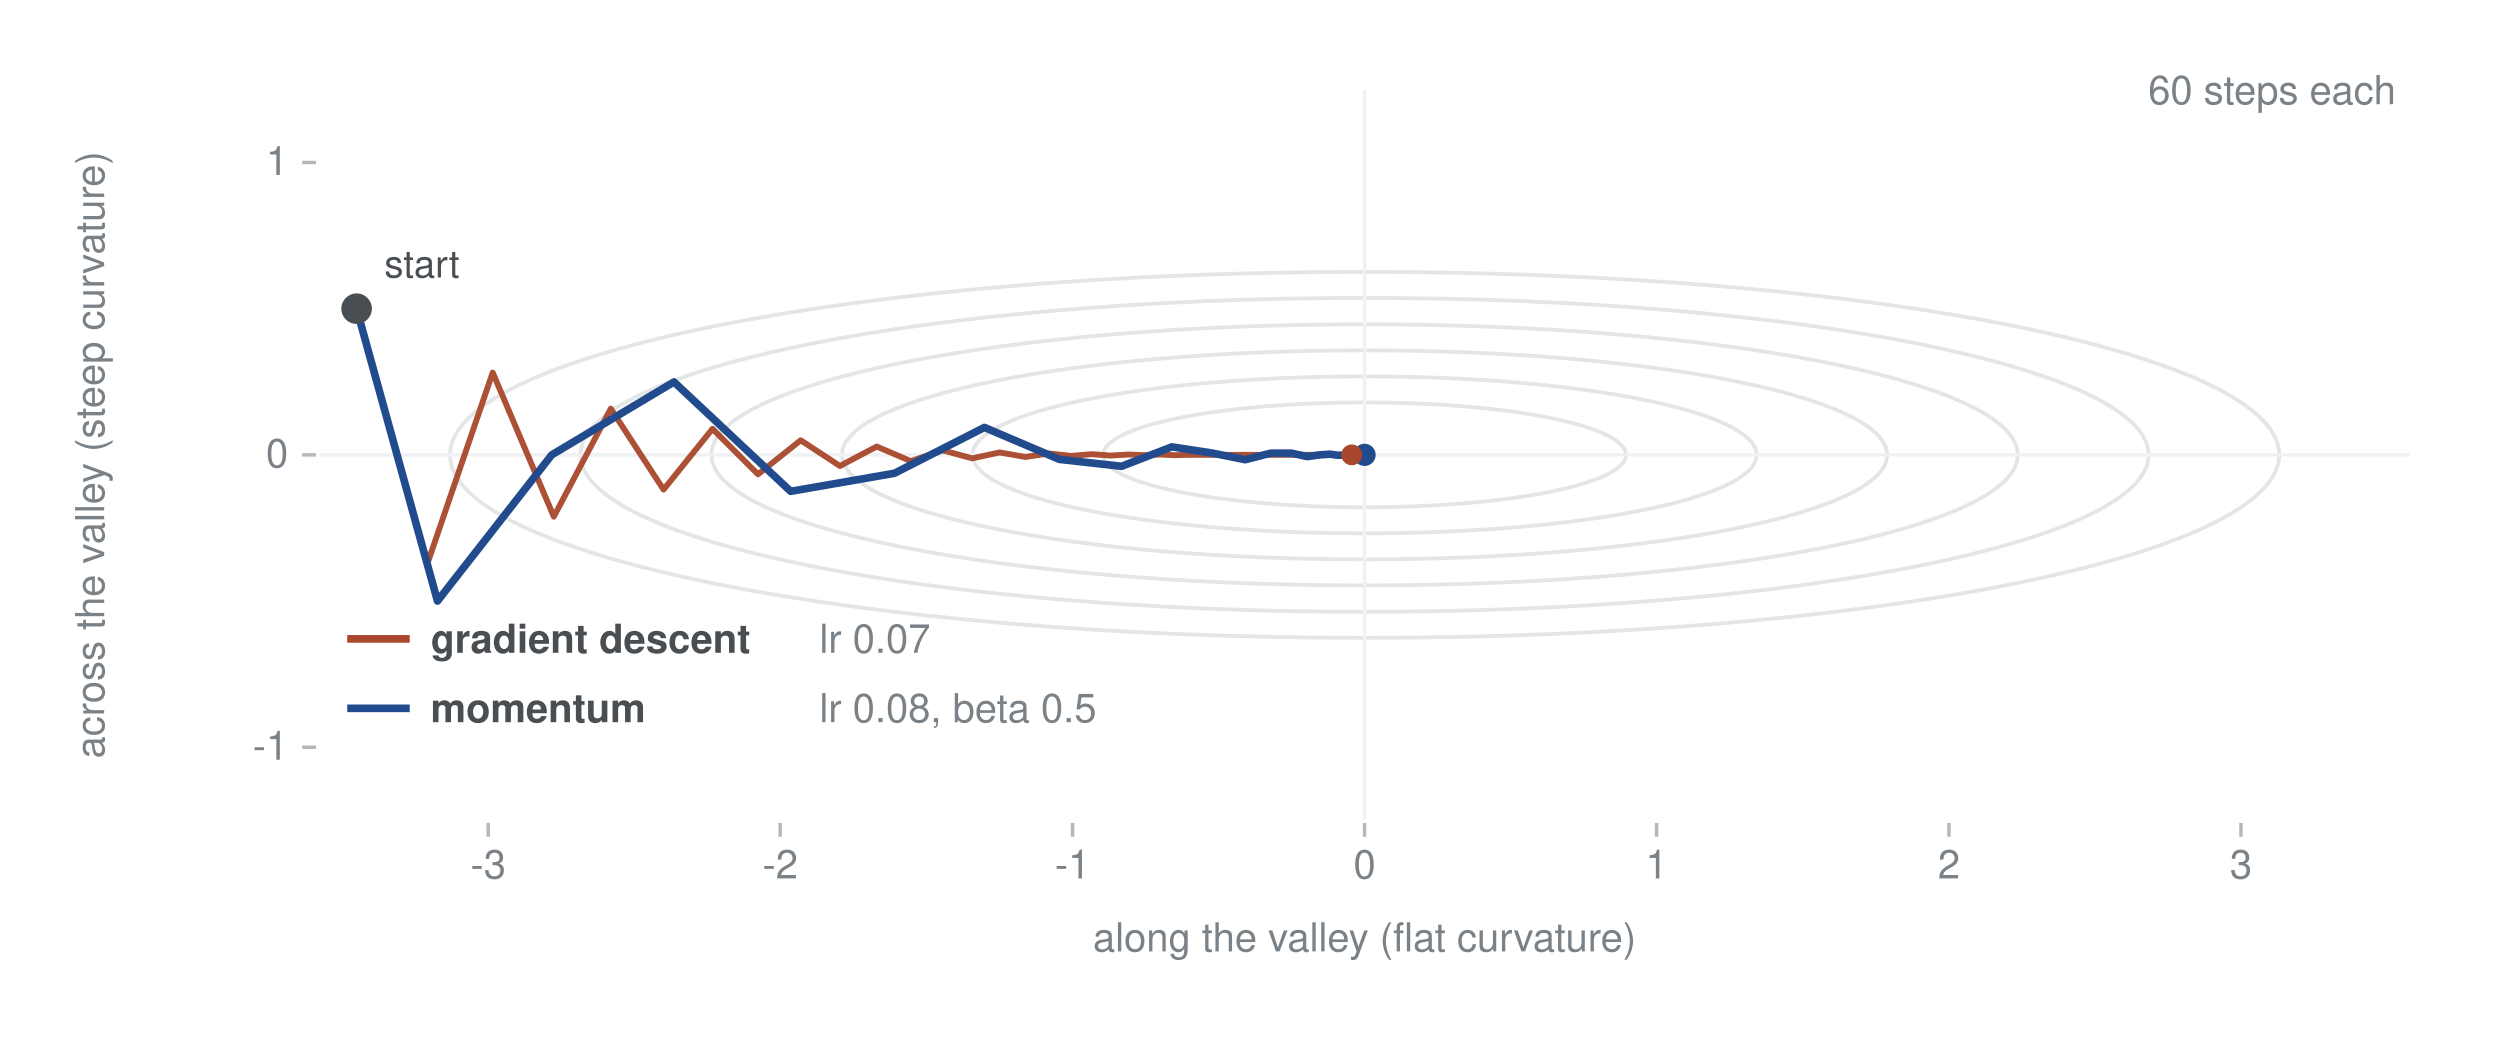
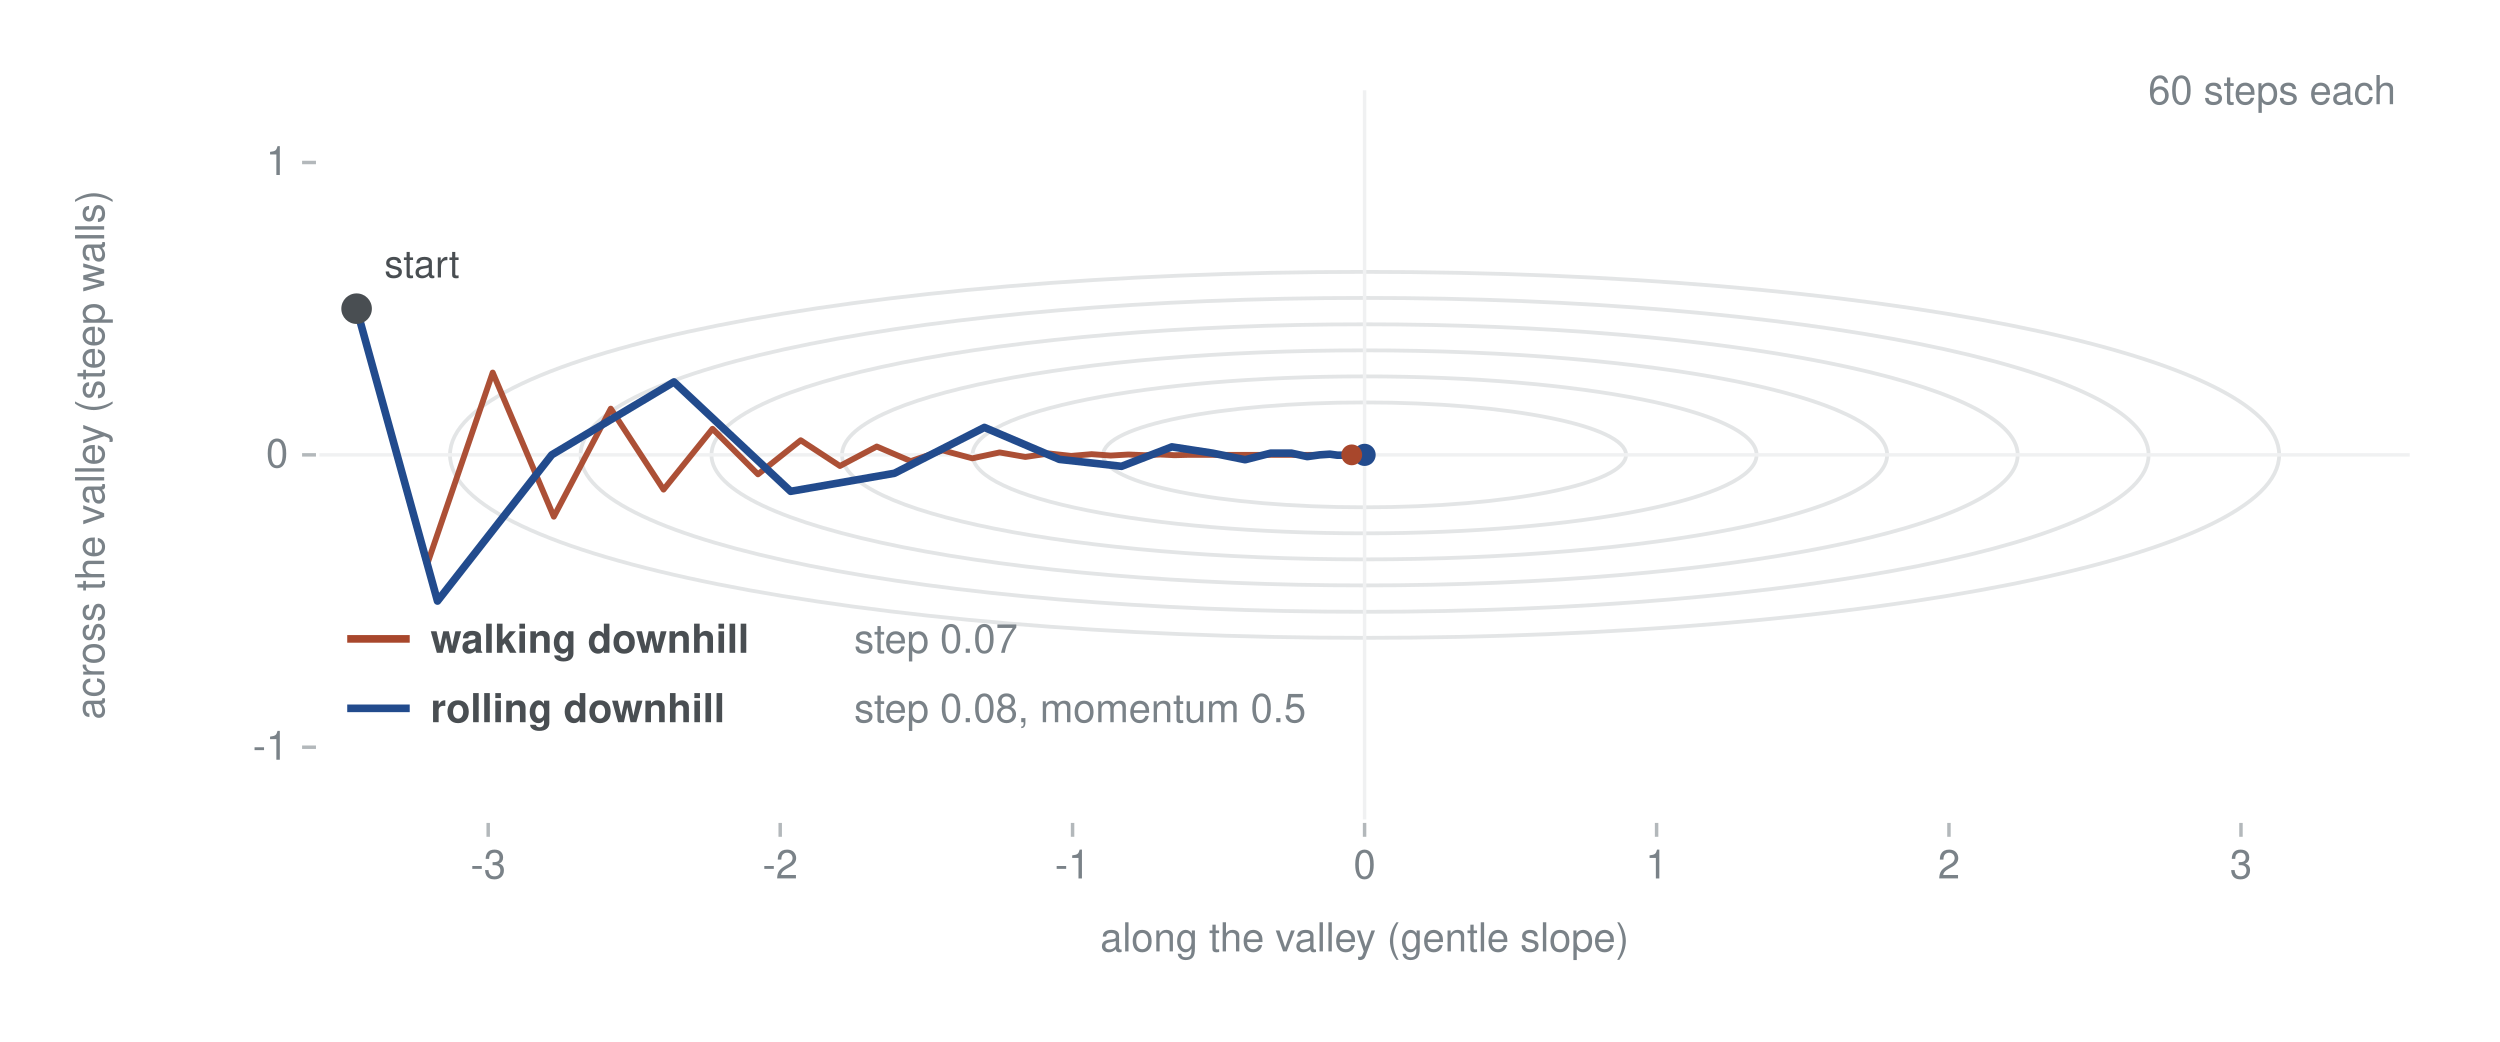
<svg xmlns="http://www.w3.org/2000/svg" viewBox="0 0 720 300" width="720" height="300" role="img" aria-labelledby="t d">
  <style>text{font-family:'Trebuchet MS', Helvetica, Arial, sans-serif;}</style>
  <ellipse cx="393.0" cy="131.0" rx="75.3" ry="15.1" fill="none" stroke="#e3e5e6" stroke-width="1.1" />
  <ellipse cx="393.0" cy="131.0" rx="112.9" ry="22.6" fill="none" stroke="#e3e5e6" stroke-width="1.1" />
  <ellipse cx="393.0" cy="131.0" rx="150.5" ry="30.1" fill="none" stroke="#e3e5e6" stroke-width="1.1" />
  <ellipse cx="393.0" cy="131.0" rx="188.1" ry="37.6" fill="none" stroke="#e3e5e6" stroke-width="1.1" />
  <ellipse cx="393.0" cy="131.0" rx="225.8" ry="45.2" fill="none" stroke="#e3e5e6" stroke-width="1.1" />
  <ellipse cx="393.0" cy="131.0" rx="263.4" ry="52.7" fill="none" stroke="#e3e5e6" stroke-width="1.1" />
  <line x1="393.0" y1="26.0" x2="393.0" y2="236.0" stroke="#f0f1f2" stroke-width="1" />
  <line x1="92.0" y1="131.0" x2="694.0" y2="131.0" stroke="#f0f1f2" stroke-width="1" />
  <line x1="140.6" y1="237.0" x2="140.6" y2="241.0" stroke="#b3b8bb" stroke-width="1" />
  <text x="140.6" y="253.0" font-size="11.5" fill="#7a8288" text-anchor="middle" font-weight="400">-3</text>
  <line x1="224.7" y1="237.0" x2="224.7" y2="241.0" stroke="#b3b8bb" stroke-width="1" />
  <text x="224.7" y="253.0" font-size="11.5" fill="#7a8288" text-anchor="middle" font-weight="400">-2</text>
  <line x1="308.9" y1="237.0" x2="308.9" y2="241.0" stroke="#b3b8bb" stroke-width="1" />
  <text x="308.9" y="253.0" font-size="11.5" fill="#7a8288" text-anchor="middle" font-weight="400">-1</text>
  <line x1="393.0" y1="237.0" x2="393.0" y2="241.0" stroke="#b3b8bb" stroke-width="1" />
  <text x="393.0" y="253.0" font-size="11.5" fill="#7a8288" text-anchor="middle" font-weight="400">0</text>
  <line x1="477.1" y1="237.0" x2="477.1" y2="241.0" stroke="#b3b8bb" stroke-width="1" />
  <text x="477.1" y="253.0" font-size="11.5" fill="#7a8288" text-anchor="middle" font-weight="400">1</text>
  <line x1="561.3" y1="237.0" x2="561.3" y2="241.0" stroke="#b3b8bb" stroke-width="1" />
  <text x="561.3" y="253.0" font-size="11.5" fill="#7a8288" text-anchor="middle" font-weight="400">2</text>
  <line x1="645.4" y1="237.0" x2="645.4" y2="241.0" stroke="#b3b8bb" stroke-width="1" />
  <text x="645.4" y="253.0" font-size="11.5" fill="#7a8288" text-anchor="middle" font-weight="400">3</text>
  <line x1="87.0" y1="215.2" x2="91.0" y2="215.2" stroke="#b3b8bb" stroke-width="1" />
  <text x="83.0" y="218.8" font-size="11.5" fill="#7a8288" text-anchor="end" font-weight="400">-1</text>
  <line x1="87.0" y1="131.0" x2="91.0" y2="131.0" stroke="#b3b8bb" stroke-width="1" />
  <text x="83.0" y="134.6" font-size="11.5" fill="#7a8288" text-anchor="end" font-weight="400">0</text>
  <line x1="87.0" y1="46.8" x2="91.0" y2="46.8" stroke="#b3b8bb" stroke-width="1" />
  <text x="83.0" y="50.4" font-size="11.5" fill="#7a8288" text-anchor="end" font-weight="400">1</text>
-   <text x="393.0" y="274.0" font-size="11.5" fill="#7a8288" text-anchor="middle" font-weight="400">along the valley (flat curvature)</text>
-   <text x="0" y="0" font-size="11.5" fill="#7a8288" text-anchor="middle" transform="translate(30.0,131.0) rotate(-90)">across the valley (steep curvature)</text>
+   <text x="393.0" y="274.0" font-size="11.5" fill="#7a8288" text-anchor="middle" font-weight="400">along the valley (gentle slope)</text>
+   <text x="0" y="0" font-size="11.5" fill="#7a8288" text-anchor="middle" transform="translate(30.0,131.0) rotate(-90)">across the valley (steep walls)</text>
  <path d="M 102.7,88.9 L 123.0,162.6 L 141.9,107.3 L 159.5,148.8 L 175.9,117.7 L 191.1,141.0 L 205.2,123.5 L 218.3,136.6 L 230.6,126.8 L 241.9,134.2 L 252.5,128.6 L 262.3,132.8 L 271.5,129.7 L 280.0,132.0 L 287.9,130.3 L 295.3,131.6 L 302.1,130.6 L 308.5,131.3 L 314.4,130.8 L 319.9,131.2 L 325.0,130.9 L 329.8,131.1 L 334.2,130.9 L 338.3,131.1 L 342.1,131.0 L 345.7,131.0 L 349.0,131.0 L 352.1,131.0 L 355.0,131.0 L 357.6,131.0 L 360.1,131.0 L 362.4,131.0 L 364.5,131.0 L 366.5,131.0 L 368.4,131.0 L 370.1,131.0 L 371.7,131.0 L 373.2,131.0 L 374.6,131.0 L 375.9,131.0 L 377.1,131.0 L 378.2,131.0 L 379.2,131.0 L 380.2,131.0 L 381.1,131.0 L 381.9,131.0 L 382.7,131.0 L 383.4,131.0 L 384.1,131.0 L 384.7,131.0 L 385.3,131.0 L 385.8,131.0 L 386.3,131.0 L 386.8,131.0 L 387.2,131.0 L 387.6,131.0 L 388.0,131.0 L 388.4,131.0 L 388.7,131.0 L 389.0,131.0 L 389.3,131.0" fill="none" stroke="#a8472c" stroke-width="1.7" stroke-linecap="round" stroke-linejoin="round" opacity="0.95" />
  <path d="M 102.7,88.9 L 126.0,173.1 L 158.9,131.0 L 194.1,110.0 L 227.7,141.5 L 257.6,136.3 L 283.5,123.1 L 305.1,132.3 L 323.0,134.3 L 337.5,128.7 L 349.2,130.5 L 358.6,132.4 L 366.0,130.5 L 371.9,130.5 L 376.5,131.5 L 380.1,131.0 L 383.0,130.8 L 385.2,131.1 L 386.9,131.1 L 388.3,130.9 L 389.4,131.0 L 390.2,131.0 L 390.8,131.0 L 391.3,131.0 L 391.7,131.0 L 392.0,131.0 L 392.2,131.0 L 392.4,131.0 L 392.5,131.0 L 392.6,131.0 L 392.7,131.0 L 392.8,131.0 L 392.8,131.0 L 392.9,131.0 L 392.9,131.0 L 392.9,131.0 L 392.9,131.0 L 393.0,131.0 L 393.0,131.0 L 393.0,131.0 L 393.0,131.0 L 393.0,131.0 L 393.0,131.0 L 393.0,131.0 L 393.0,131.0 L 393.0,131.0 L 393.0,131.0 L 393.0,131.0 L 393.0,131.0 L 393.0,131.0 L 393.0,131.0 L 393.0,131.0 L 393.0,131.0 L 393.0,131.0 L 393.0,131.0 L 393.0,131.0 L 393.0,131.0 L 393.0,131.0 L 393.0,131.0 L 393.0,131.0 L 393.0,131.0" fill="none" stroke="#224b8d" stroke-width="2.2" stroke-linecap="round" stroke-linejoin="round" />
  <circle cx="102.7" cy="88.9" r="4.4" fill="#494e52" stroke="none" stroke-width="1" />
  <text x="110.7" y="79.9" font-size="11" fill="#494e52" text-anchor="start" font-weight="400">start</text>
  <circle cx="393.0" cy="131.0" r="3.2" fill="#224b8d" stroke="none" stroke-width="1" />
  <circle cx="389.3" cy="131.0" r="3.0" fill="#a8472c" stroke="none" stroke-width="1" />
  <line x1="100.0" y1="184.0" x2="118.0" y2="184.0" stroke="#a8472c" stroke-width="2.2" />
-   <text x="124.0" y="188.0" font-size="11.5" fill="#494e52" text-anchor="start" font-weight="700">gradient descent</text>
-   <text x="236.0" y="188.0" font-size="11.5" fill="#7a8288" text-anchor="start" font-weight="400">lr 0.07</text>
+   <text x="124.0" y="188.0" font-size="11.5" fill="#494e52" text-anchor="start" font-weight="700">walking downhill</text>
+   <text x="246.0" y="188.0" font-size="11.5" fill="#7a8288" text-anchor="start" font-weight="400">step 0.07</text>
  <line x1="100.0" y1="204.0" x2="118.0" y2="204.0" stroke="#224b8d" stroke-width="2.2" />
-   <text x="124.0" y="208.0" font-size="11.5" fill="#494e52" text-anchor="start" font-weight="700">momentum</text>
-   <text x="236.0" y="208.0" font-size="11.5" fill="#7a8288" text-anchor="start" font-weight="400">lr 0.08, beta 0.5</text>
+   <text x="124.0" y="208.0" font-size="11.5" fill="#494e52" text-anchor="start" font-weight="700">rolling downhill</text>
+   <text x="246.0" y="208.0" font-size="11.5" fill="#7a8288" text-anchor="start" font-weight="400">step 0.08, momentum 0.5</text>
  <text x="690.0" y="30.0" font-size="11.5" fill="#7a8288" text-anchor="end" font-weight="400">60 steps each</text>
</svg>
